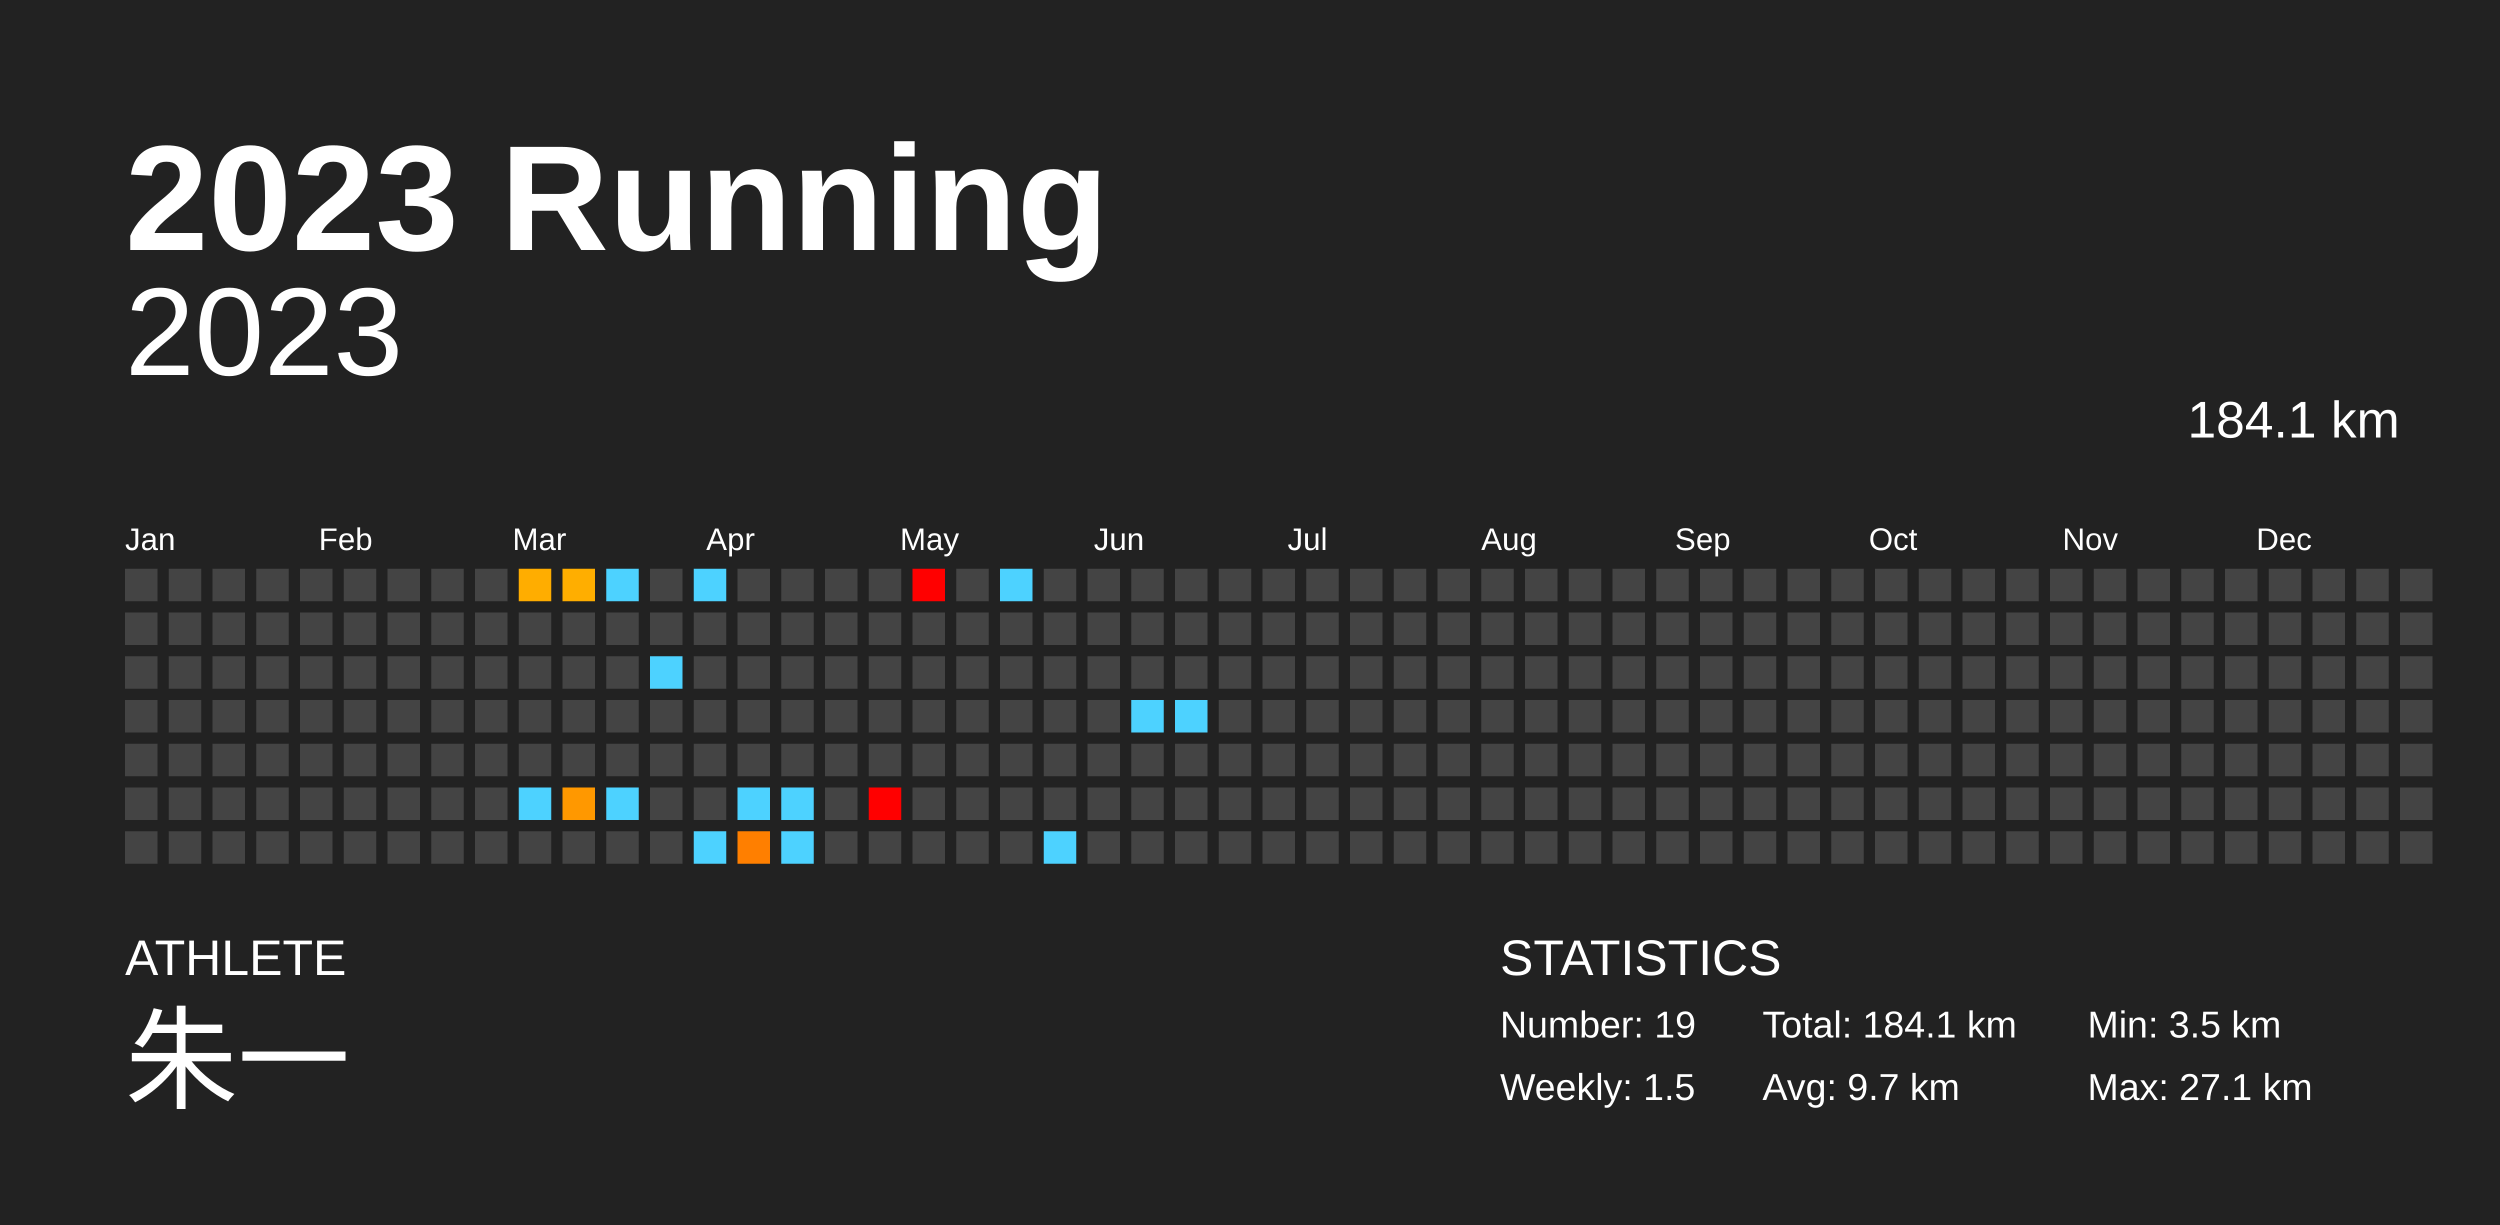
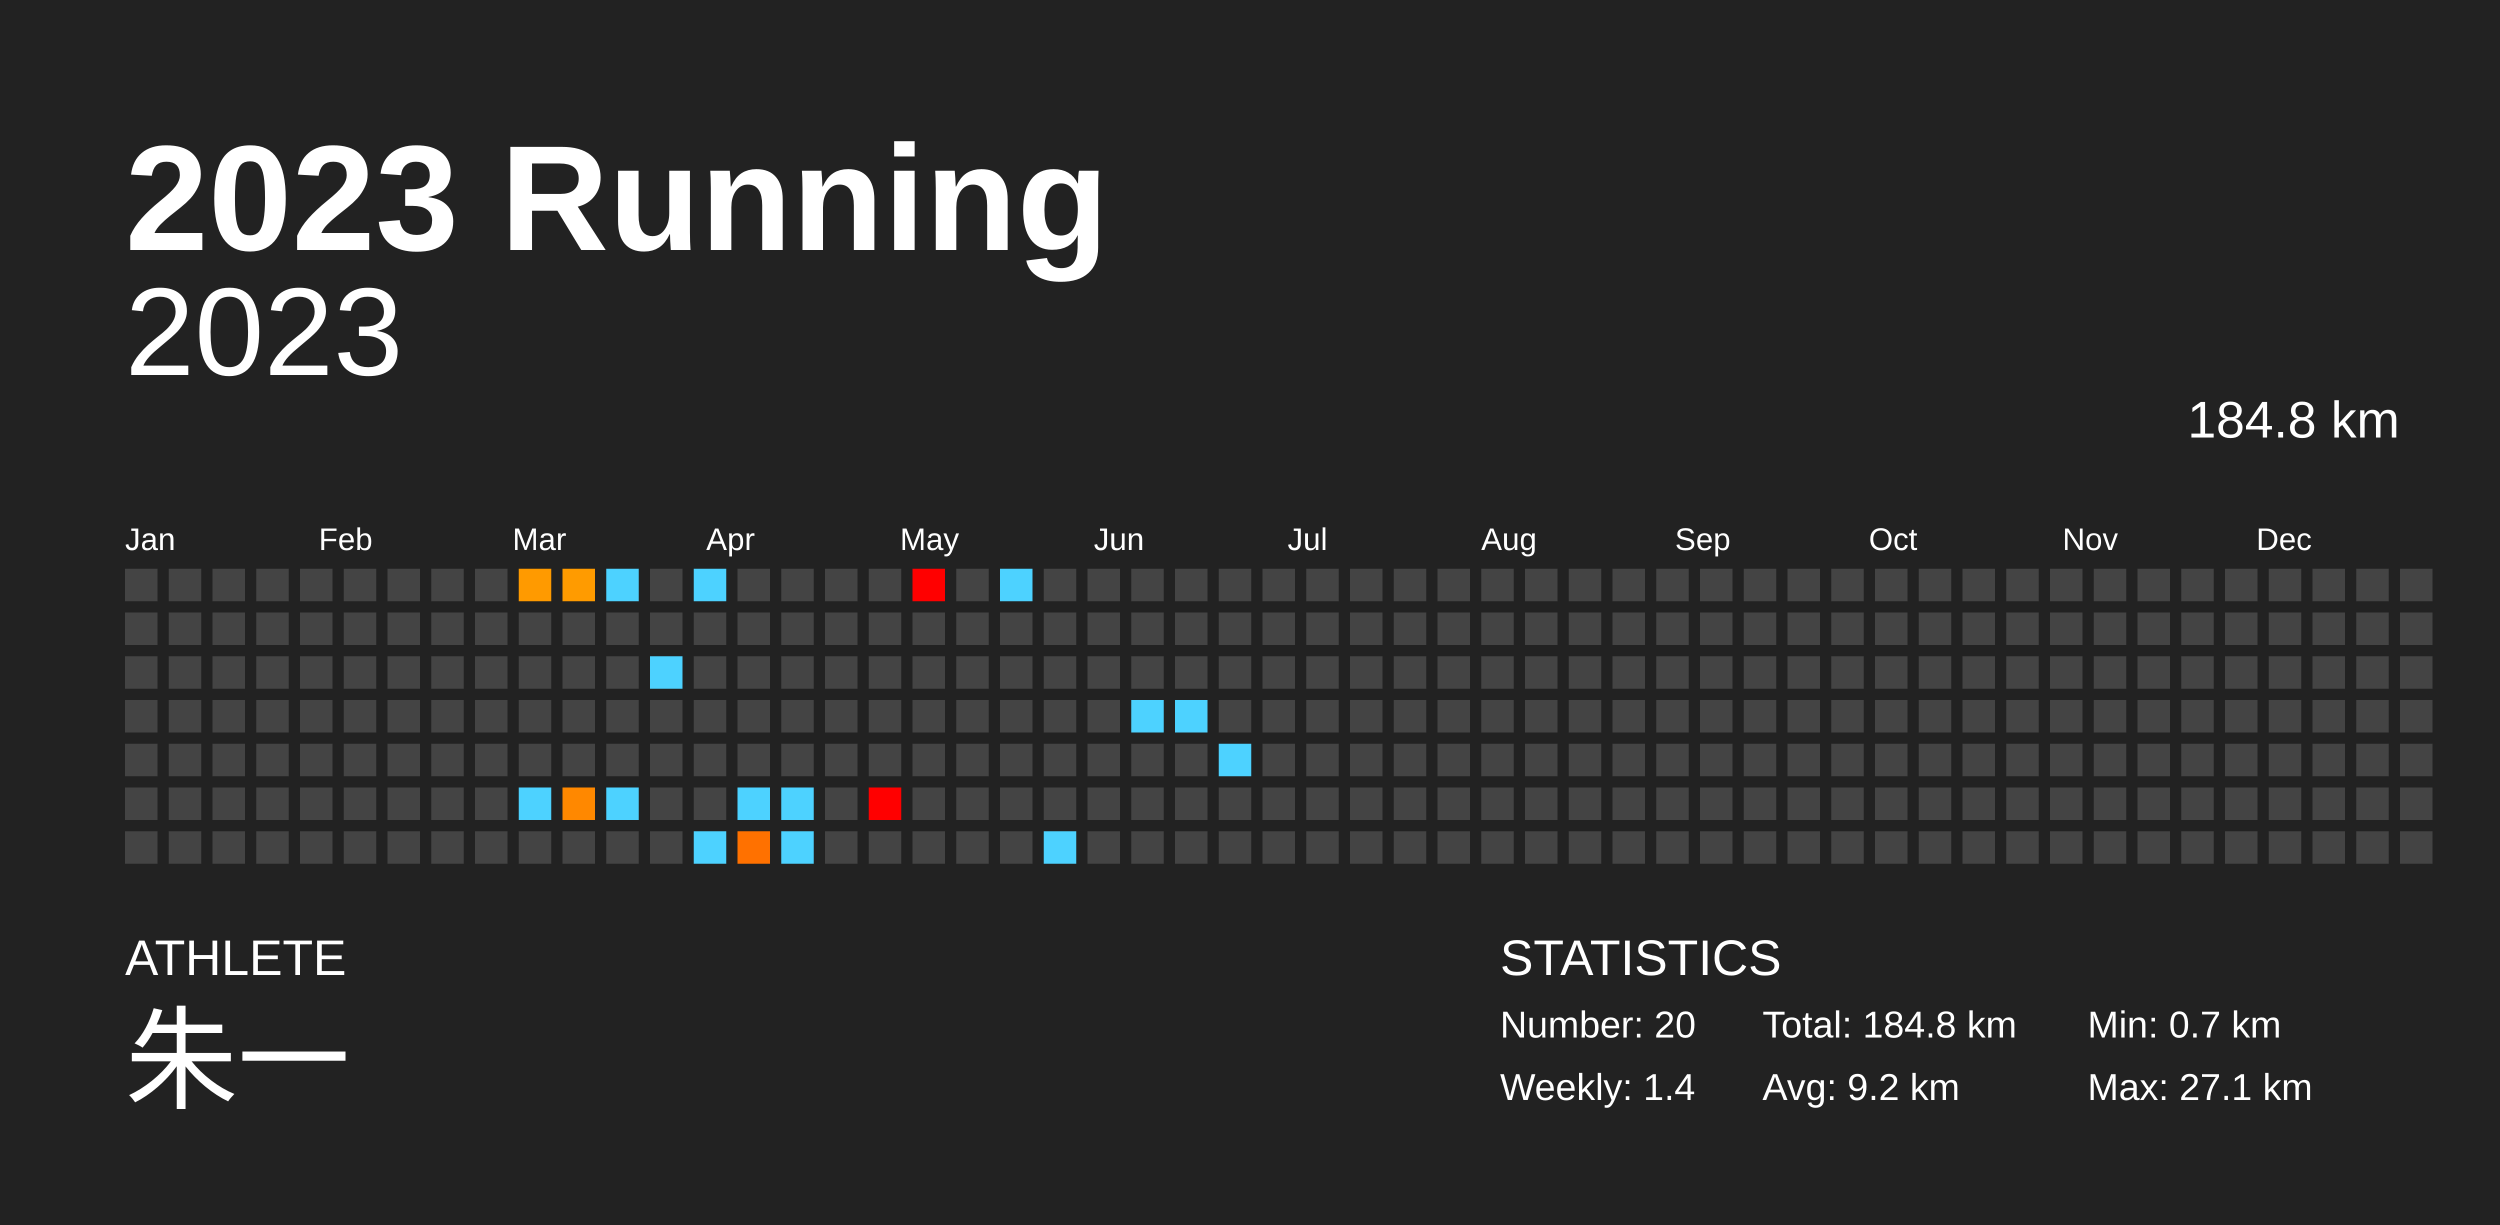
<svg xmlns="http://www.w3.org/2000/svg" baseProfile="full" height="98mm" version="1.1" viewBox="0,0,200,98" width="200mm">
  <defs />
  <rect fill="#222222" height="98" width="200" x="0" y="0" />
  <text fill="#FFFFFF" style="font-size:12px; font-family:Arial; font-weight:bold;" x="10" y="20">2023 Running</text>
  <text fill="#FFFFFF" style="font-size:4px; font-family:Arial" x="10" y="78">ATHLETE</text>
  <text fill="#FFFFFF" style="font-size:9px; font-family:Arial" x="10" y="88">朱一</text>
  <text fill="#FFFFFF" style="font-size:4px; font-family:Arial" x="120" y="78">STATISTICS</text>
-   <text fill="#FFFFFF" style="font-size:3px; font-family:Arial" x="120" y="83">Number: 19</text>
-   <text fill="#FFFFFF" style="font-size:3px; font-family:Arial" x="120" y="88">Weekly: 1.5</text>
-   <text fill="#FFFFFF" style="font-size:3px; font-family:Arial" x="141" y="83">Total: 184.1 km</text>
-   <text fill="#FFFFFF" style="font-size:3px; font-family:Arial" x="141" y="88">Avg: 9.7 km</text>
-   <text fill="#FFFFFF" style="font-size:3px; font-family:Arial" x="167" y="83">Min: 3.5 km</text>
+   <text fill="#FFFFFF" style="font-size:3px; font-family:Arial" x="120" y="83">Number: 20</text>
+   <text fill="#FFFFFF" style="font-size:3px; font-family:Arial" x="120" y="88">Weekly: 1.4</text>
+   <text fill="#FFFFFF" style="font-size:3px; font-family:Arial" x="141" y="83">Total: 184.8 km</text>
+   <text fill="#FFFFFF" style="font-size:3px; font-family:Arial" x="141" y="88">Avg: 9.2 km</text>
+   <text fill="#FFFFFF" style="font-size:3px; font-family:Arial" x="167" y="83">Min: 0.7 km</text>
  <text fill="#FFFFFF" style="font-size:3px; font-family:Arial" x="167" y="88">Max: 27.1 km</text>
  <text alignment-baseline="hanging" fill="#FFFFFF" style="font-size:10.0px; font-family:Arial;" x="10" y="30">2023</text>
-   <text alignment-baseline="hanging" fill="#FFFFFF" style="font-size:4.125px; font-family:Arial;" x="175" y="35">184.1 km</text>
+   <text alignment-baseline="hanging" fill="#FFFFFF" style="font-size:4.125px; font-family:Arial;" x="175" y="35">184.8 km</text>
  <text fill="#FFFFFF" style="font-size:2.5px; font-family:Arial" x="10.0" y="44">Jan</text>
  <text fill="#FFFFFF" style="font-size:2.5px; font-family:Arial" x="25.5" y="44">Feb</text>
  <text fill="#FFFFFF" style="font-size:2.5px; font-family:Arial" x="41.0" y="44">Mar</text>
  <text fill="#FFFFFF" style="font-size:2.5px; font-family:Arial" x="56.5" y="44">Apr</text>
  <text fill="#FFFFFF" style="font-size:2.5px; font-family:Arial" x="72.0" y="44">May</text>
  <text fill="#FFFFFF" style="font-size:2.5px; font-family:Arial" x="87.5" y="44">Jun</text>
  <text fill="#FFFFFF" style="font-size:2.5px; font-family:Arial" x="103.0" y="44">Jul</text>
  <text fill="#FFFFFF" style="font-size:2.5px; font-family:Arial" x="118.5" y="44">Aug</text>
  <text fill="#FFFFFF" style="font-size:2.5px; font-family:Arial" x="134.0" y="44">Sep</text>
  <text fill="#FFFFFF" style="font-size:2.5px; font-family:Arial" x="149.5" y="44">Oct</text>
  <text fill="#FFFFFF" style="font-size:2.5px; font-family:Arial" x="165.0" y="44">Nov</text>
  <text fill="#FFFFFF" style="font-size:2.5px; font-family:Arial" x="180.5" y="44">Dec</text>
  <rect fill="#444444" height="2.6" width="2.6" x="10.0" y="45.5" />
  <rect fill="#444444" height="2.6" width="2.6" x="10.0" y="49.0" />
  <rect fill="#444444" height="2.6" width="2.6" x="10.0" y="52.5" />
  <rect fill="#444444" height="2.6" width="2.6" x="10.0" y="56.0" />
  <rect fill="#444444" height="2.6" width="2.6" x="10.0" y="59.5" />
  <rect fill="#444444" height="2.6" width="2.6" x="10.0" y="63.0" />
  <rect fill="#444444" height="2.6" width="2.6" x="10.0" y="66.5" />
  <rect fill="#444444" height="2.6" width="2.6" x="13.5" y="45.5" />
  <rect fill="#444444" height="2.6" width="2.6" x="13.5" y="49.0" />
  <rect fill="#444444" height="2.6" width="2.6" x="13.5" y="52.5" />
  <rect fill="#444444" height="2.6" width="2.6" x="13.5" y="56.0" />
  <rect fill="#444444" height="2.6" width="2.6" x="13.5" y="59.5" />
  <rect fill="#444444" height="2.6" width="2.6" x="13.5" y="63.0" />
  <rect fill="#444444" height="2.6" width="2.6" x="13.5" y="66.5" />
  <rect fill="#444444" height="2.6" width="2.6" x="17.0" y="45.5" />
  <rect fill="#444444" height="2.6" width="2.6" x="17.0" y="49.0" />
  <rect fill="#444444" height="2.6" width="2.6" x="17.0" y="52.5" />
  <rect fill="#444444" height="2.6" width="2.6" x="17.0" y="56.0" />
  <rect fill="#444444" height="2.6" width="2.6" x="17.0" y="59.5" />
  <rect fill="#444444" height="2.6" width="2.6" x="17.0" y="63.0" />
  <rect fill="#444444" height="2.6" width="2.6" x="17.0" y="66.5" />
  <rect fill="#444444" height="2.6" width="2.6" x="20.5" y="45.5" />
  <rect fill="#444444" height="2.6" width="2.6" x="20.5" y="49.0" />
  <rect fill="#444444" height="2.6" width="2.6" x="20.5" y="52.5" />
  <rect fill="#444444" height="2.6" width="2.6" x="20.5" y="56.0" />
  <rect fill="#444444" height="2.6" width="2.6" x="20.5" y="59.5" />
  <rect fill="#444444" height="2.6" width="2.6" x="20.5" y="63.0" />
  <rect fill="#444444" height="2.6" width="2.6" x="20.5" y="66.5" />
  <rect fill="#444444" height="2.6" width="2.6" x="24.0" y="45.5" />
  <rect fill="#444444" height="2.6" width="2.6" x="24.0" y="49.0" />
  <rect fill="#444444" height="2.6" width="2.6" x="24.0" y="52.5" />
  <rect fill="#444444" height="2.6" width="2.6" x="24.0" y="56.0" />
  <rect fill="#444444" height="2.6" width="2.6" x="24.0" y="59.5" />
  <rect fill="#444444" height="2.6" width="2.6" x="24.0" y="63.0" />
  <rect fill="#444444" height="2.6" width="2.6" x="24.0" y="66.5" />
  <rect fill="#444444" height="2.6" width="2.6" x="27.5" y="45.5" />
  <rect fill="#444444" height="2.6" width="2.6" x="27.5" y="49.0" />
  <rect fill="#444444" height="2.6" width="2.6" x="27.5" y="52.5" />
  <rect fill="#444444" height="2.6" width="2.6" x="27.5" y="56.0" />
  <rect fill="#444444" height="2.6" width="2.6" x="27.5" y="59.5" />
  <rect fill="#444444" height="2.6" width="2.6" x="27.5" y="63.0" />
  <rect fill="#444444" height="2.6" width="2.6" x="27.5" y="66.5" />
  <rect fill="#444444" height="2.6" width="2.6" x="31.0" y="45.5" />
  <rect fill="#444444" height="2.6" width="2.6" x="31.0" y="49.0" />
  <rect fill="#444444" height="2.6" width="2.6" x="31.0" y="52.5" />
  <rect fill="#444444" height="2.6" width="2.6" x="31.0" y="56.0" />
  <rect fill="#444444" height="2.6" width="2.6" x="31.0" y="59.5" />
  <rect fill="#444444" height="2.6" width="2.6" x="31.0" y="63.0" />
  <rect fill="#444444" height="2.6" width="2.6" x="31.0" y="66.5" />
  <rect fill="#444444" height="2.6" width="2.6" x="34.5" y="45.5" />
  <rect fill="#444444" height="2.6" width="2.6" x="34.5" y="49.0" />
  <rect fill="#444444" height="2.6" width="2.6" x="34.5" y="52.5" />
  <rect fill="#444444" height="2.6" width="2.6" x="34.5" y="56.0" />
  <rect fill="#444444" height="2.6" width="2.6" x="34.5" y="59.5" />
  <rect fill="#444444" height="2.6" width="2.6" x="34.5" y="63.0" />
  <rect fill="#444444" height="2.6" width="2.6" x="34.5" y="66.5" />
  <rect fill="#444444" height="2.6" width="2.6" x="38.0" y="45.5" />
  <rect fill="#444444" height="2.6" width="2.6" x="38.0" y="49.0" />
  <rect fill="#444444" height="2.6" width="2.6" x="38.0" y="52.5" />
  <rect fill="#444444" height="2.6" width="2.6" x="38.0" y="56.0" />
  <rect fill="#444444" height="2.6" width="2.6" x="38.0" y="59.5" />
  <rect fill="#444444" height="2.6" width="2.6" x="38.0" y="63.0" />
  <rect fill="#444444" height="2.6" width="2.6" x="38.0" y="66.5" />
-   <rect fill="#ffad00" height="2.6" width="2.6" x="41.5" y="45.5" />
+   <rect fill="#ff9a00" height="2.6" width="2.6" x="41.5" y="45.5" />
  <rect fill="#444444" height="2.6" width="2.6" x="41.5" y="49.0" />
  <rect fill="#444444" height="2.6" width="2.6" x="41.5" y="52.5" />
  <rect fill="#444444" height="2.6" width="2.6" x="41.5" y="56.0" />
  <rect fill="#444444" height="2.6" width="2.6" x="41.5" y="59.5" />
  <rect fill="#4dd2ff" height="2.6" width="2.6" x="41.5" y="63.0" />
  <rect fill="#444444" height="2.6" width="2.6" x="41.5" y="66.5" />
-   <rect fill="#ffae00" height="2.6" width="2.6" x="45.0" y="45.5" />
+   <rect fill="#ff9b00" height="2.6" width="2.6" x="45.0" y="45.5" />
  <rect fill="#444444" height="2.6" width="2.6" x="45.0" y="49.0" />
  <rect fill="#444444" height="2.6" width="2.6" x="45.0" y="52.5" />
  <rect fill="#444444" height="2.6" width="2.6" x="45.0" y="56.0" />
  <rect fill="#444444" height="2.6" width="2.6" x="45.0" y="59.5" />
-   <rect fill="#ff9800" height="2.6" width="2.6" x="45.0" y="63.0" />
+   <rect fill="#ff8800" height="2.6" width="2.6" x="45.0" y="63.0" />
  <rect fill="#444444" height="2.6" width="2.6" x="45.0" y="66.5" />
  <rect fill="#4dd2ff" height="2.6" width="2.6" x="48.5" y="45.5" />
  <rect fill="#444444" height="2.6" width="2.6" x="48.5" y="49.0" />
  <rect fill="#444444" height="2.6" width="2.6" x="48.5" y="52.5" />
  <rect fill="#444444" height="2.6" width="2.6" x="48.5" y="56.0" />
  <rect fill="#444444" height="2.6" width="2.6" x="48.5" y="59.5" />
  <rect fill="#4dd2ff" height="2.6" width="2.6" x="48.5" y="63.0" />
  <rect fill="#444444" height="2.6" width="2.6" x="48.5" y="66.5" />
  <rect fill="#444444" height="2.6" width="2.6" x="52.0" y="45.5" />
  <rect fill="#444444" height="2.6" width="2.6" x="52.0" y="49.0" />
  <rect fill="#4dd2ff" height="2.6" width="2.6" x="52.0" y="52.5" />
  <rect fill="#444444" height="2.6" width="2.6" x="52.0" y="56.0" />
  <rect fill="#444444" height="2.6" width="2.6" x="52.0" y="59.5" />
  <rect fill="#444444" height="2.6" width="2.6" x="52.0" y="63.0" />
  <rect fill="#444444" height="2.6" width="2.6" x="52.0" y="66.5" />
  <rect fill="#4dd2ff" height="2.6" width="2.6" x="55.5" y="45.5" />
  <rect fill="#444444" height="2.6" width="2.6" x="55.5" y="49.0" />
  <rect fill="#444444" height="2.6" width="2.6" x="55.5" y="52.5" />
  <rect fill="#444444" height="2.6" width="2.6" x="55.5" y="56.0" />
  <rect fill="#444444" height="2.6" width="2.6" x="55.5" y="59.5" />
  <rect fill="#444444" height="2.6" width="2.6" x="55.5" y="63.0" />
  <rect fill="#4dd2ff" height="2.6" width="2.6" x="55.5" y="66.5" />
  <rect fill="#444444" height="2.6" width="2.6" x="59.0" y="45.5" />
  <rect fill="#444444" height="2.6" width="2.6" x="59.0" y="49.0" />
  <rect fill="#444444" height="2.6" width="2.6" x="59.0" y="52.5" />
  <rect fill="#444444" height="2.6" width="2.6" x="59.0" y="56.0" />
  <rect fill="#444444" height="2.6" width="2.6" x="59.0" y="59.5" />
  <rect fill="#4dd2ff" height="2.6" width="2.6" x="59.0" y="63.0" />
-   <rect fill="#ff7f00" height="2.6" width="2.6" x="59.0" y="66.5" />
+   <rect fill="#ff7100" height="2.6" width="2.6" x="59.0" y="66.5" />
  <rect fill="#444444" height="2.6" width="2.6" x="62.5" y="45.5" />
  <rect fill="#444444" height="2.6" width="2.6" x="62.5" y="49.0" />
  <rect fill="#444444" height="2.6" width="2.6" x="62.5" y="52.5" />
  <rect fill="#444444" height="2.6" width="2.6" x="62.5" y="56.0" />
  <rect fill="#444444" height="2.6" width="2.6" x="62.5" y="59.5" />
  <rect fill="#4dd2ff" height="2.6" width="2.6" x="62.5" y="63.0" />
  <rect fill="#4dd2ff" height="2.6" width="2.6" x="62.5" y="66.5" />
  <rect fill="#444444" height="2.6" width="2.6" x="66.0" y="45.5" />
  <rect fill="#444444" height="2.6" width="2.6" x="66.0" y="49.0" />
  <rect fill="#444444" height="2.6" width="2.6" x="66.0" y="52.5" />
  <rect fill="#444444" height="2.6" width="2.6" x="66.0" y="56.0" />
  <rect fill="#444444" height="2.6" width="2.6" x="66.0" y="59.5" />
  <rect fill="#444444" height="2.6" width="2.6" x="66.0" y="63.0" />
  <rect fill="#444444" height="2.6" width="2.6" x="66.0" y="66.5" />
  <rect fill="#444444" height="2.6" width="2.6" x="69.5" y="45.5" />
  <rect fill="#444444" height="2.6" width="2.6" x="69.5" y="49.0" />
  <rect fill="#444444" height="2.6" width="2.6" x="69.5" y="52.5" />
  <rect fill="#444444" height="2.6" width="2.6" x="69.5" y="56.0" />
  <rect fill="#444444" height="2.6" width="2.6" x="69.5" y="59.5" />
  <rect fill="red" height="2.6" width="2.6" x="69.5" y="63.0" />
  <rect fill="#444444" height="2.6" width="2.6" x="69.5" y="66.5" />
  <rect fill="red" height="2.6" width="2.6" x="73.0" y="45.5" />
  <rect fill="#444444" height="2.6" width="2.6" x="73.0" y="49.0" />
  <rect fill="#444444" height="2.6" width="2.6" x="73.0" y="52.5" />
  <rect fill="#444444" height="2.6" width="2.6" x="73.0" y="56.0" />
  <rect fill="#444444" height="2.6" width="2.6" x="73.0" y="59.5" />
  <rect fill="#444444" height="2.6" width="2.6" x="73.0" y="63.0" />
  <rect fill="#444444" height="2.6" width="2.6" x="73.0" y="66.5" />
  <rect fill="#444444" height="2.6" width="2.6" x="76.5" y="45.5" />
  <rect fill="#444444" height="2.6" width="2.6" x="76.5" y="49.0" />
  <rect fill="#444444" height="2.6" width="2.6" x="76.5" y="52.5" />
  <rect fill="#444444" height="2.6" width="2.6" x="76.5" y="56.0" />
  <rect fill="#444444" height="2.6" width="2.6" x="76.5" y="59.5" />
  <rect fill="#444444" height="2.6" width="2.6" x="76.5" y="63.0" />
  <rect fill="#444444" height="2.6" width="2.6" x="76.5" y="66.5" />
  <rect fill="#4dd2ff" height="2.6" width="2.6" x="80.0" y="45.5" />
  <rect fill="#444444" height="2.6" width="2.6" x="80.0" y="49.0" />
  <rect fill="#444444" height="2.6" width="2.6" x="80.0" y="52.5" />
  <rect fill="#444444" height="2.6" width="2.6" x="80.0" y="56.0" />
  <rect fill="#444444" height="2.6" width="2.6" x="80.0" y="59.5" />
  <rect fill="#444444" height="2.6" width="2.6" x="80.0" y="63.0" />
  <rect fill="#444444" height="2.6" width="2.6" x="80.0" y="66.5" />
  <rect fill="#444444" height="2.6" width="2.6" x="83.5" y="45.5" />
  <rect fill="#444444" height="2.6" width="2.6" x="83.5" y="49.0" />
  <rect fill="#444444" height="2.6" width="2.6" x="83.5" y="52.5" />
  <rect fill="#444444" height="2.6" width="2.6" x="83.5" y="56.0" />
  <rect fill="#444444" height="2.6" width="2.6" x="83.5" y="59.5" />
  <rect fill="#444444" height="2.6" width="2.6" x="83.5" y="63.0" />
  <rect fill="#4dd2ff" height="2.6" width="2.6" x="83.5" y="66.5" />
  <rect fill="#444444" height="2.6" width="2.6" x="87.0" y="45.5" />
  <rect fill="#444444" height="2.6" width="2.6" x="87.0" y="49.0" />
  <rect fill="#444444" height="2.6" width="2.6" x="87.0" y="52.5" />
  <rect fill="#444444" height="2.6" width="2.6" x="87.0" y="56.0" />
  <rect fill="#444444" height="2.6" width="2.6" x="87.0" y="59.5" />
  <rect fill="#444444" height="2.6" width="2.6" x="87.0" y="63.0" />
  <rect fill="#444444" height="2.6" width="2.6" x="87.0" y="66.5" />
  <rect fill="#444444" height="2.6" width="2.6" x="90.5" y="45.5" />
  <rect fill="#444444" height="2.6" width="2.6" x="90.5" y="49.0" />
  <rect fill="#444444" height="2.6" width="2.6" x="90.5" y="52.5" />
  <rect fill="#4dd2ff" height="2.6" width="2.6" x="90.5" y="56.0" />
  <rect fill="#444444" height="2.6" width="2.6" x="90.5" y="59.5" />
  <rect fill="#444444" height="2.6" width="2.6" x="90.5" y="63.0" />
  <rect fill="#444444" height="2.6" width="2.6" x="90.5" y="66.5" />
  <rect fill="#444444" height="2.6" width="2.6" x="94.0" y="45.5" />
  <rect fill="#444444" height="2.6" width="2.6" x="94.0" y="49.0" />
  <rect fill="#444444" height="2.6" width="2.6" x="94.0" y="52.5" />
  <rect fill="#4dd2ff" height="2.6" width="2.6" x="94.0" y="56.0" />
  <rect fill="#444444" height="2.6" width="2.6" x="94.0" y="59.5" />
  <rect fill="#444444" height="2.6" width="2.6" x="94.0" y="63.0" />
  <rect fill="#444444" height="2.6" width="2.6" x="94.0" y="66.5" />
  <rect fill="#444444" height="2.6" width="2.6" x="97.5" y="45.5" />
  <rect fill="#444444" height="2.6" width="2.6" x="97.5" y="49.0" />
  <rect fill="#444444" height="2.6" width="2.6" x="97.5" y="52.5" />
  <rect fill="#444444" height="2.6" width="2.6" x="97.5" y="56.0" />
-   <rect fill="#444444" height="2.6" width="2.6" x="97.5" y="59.5" />
+   <rect fill="#4dd2ff" height="2.6" width="2.6" x="97.5" y="59.5" />
  <rect fill="#444444" height="2.6" width="2.6" x="97.5" y="63.0" />
  <rect fill="#444444" height="2.6" width="2.6" x="97.5" y="66.5" />
  <rect fill="#444444" height="2.6" width="2.6" x="101.0" y="45.5" />
  <rect fill="#444444" height="2.6" width="2.6" x="101.0" y="49.0" />
  <rect fill="#444444" height="2.6" width="2.6" x="101.0" y="52.5" />
  <rect fill="#444444" height="2.6" width="2.6" x="101.0" y="56.0" />
  <rect fill="#444444" height="2.6" width="2.6" x="101.0" y="59.5" />
  <rect fill="#444444" height="2.6" width="2.6" x="101.0" y="63.0" />
  <rect fill="#444444" height="2.6" width="2.6" x="101.0" y="66.5" />
  <rect fill="#444444" height="2.6" width="2.6" x="104.5" y="45.5" />
  <rect fill="#444444" height="2.6" width="2.6" x="104.5" y="49.0" />
  <rect fill="#444444" height="2.6" width="2.6" x="104.5" y="52.5" />
  <rect fill="#444444" height="2.6" width="2.6" x="104.5" y="56.0" />
  <rect fill="#444444" height="2.6" width="2.6" x="104.5" y="59.5" />
  <rect fill="#444444" height="2.6" width="2.6" x="104.5" y="63.0" />
  <rect fill="#444444" height="2.6" width="2.6" x="104.5" y="66.5" />
  <rect fill="#444444" height="2.6" width="2.6" x="108.0" y="45.5" />
  <rect fill="#444444" height="2.6" width="2.6" x="108.0" y="49.0" />
  <rect fill="#444444" height="2.6" width="2.6" x="108.0" y="52.5" />
  <rect fill="#444444" height="2.6" width="2.6" x="108.0" y="56.0" />
  <rect fill="#444444" height="2.6" width="2.6" x="108.0" y="59.5" />
  <rect fill="#444444" height="2.6" width="2.6" x="108.0" y="63.0" />
  <rect fill="#444444" height="2.6" width="2.6" x="108.0" y="66.5" />
  <rect fill="#444444" height="2.6" width="2.6" x="111.5" y="45.5" />
  <rect fill="#444444" height="2.6" width="2.6" x="111.5" y="49.0" />
  <rect fill="#444444" height="2.6" width="2.6" x="111.5" y="52.5" />
  <rect fill="#444444" height="2.6" width="2.6" x="111.5" y="56.0" />
  <rect fill="#444444" height="2.6" width="2.6" x="111.5" y="59.5" />
  <rect fill="#444444" height="2.6" width="2.6" x="111.5" y="63.0" />
  <rect fill="#444444" height="2.6" width="2.6" x="111.5" y="66.5" />
  <rect fill="#444444" height="2.6" width="2.6" x="115.0" y="45.5" />
  <rect fill="#444444" height="2.6" width="2.6" x="115.0" y="49.0" />
  <rect fill="#444444" height="2.6" width="2.6" x="115.0" y="52.5" />
  <rect fill="#444444" height="2.6" width="2.6" x="115.0" y="56.0" />
  <rect fill="#444444" height="2.6" width="2.6" x="115.0" y="59.5" />
  <rect fill="#444444" height="2.6" width="2.6" x="115.0" y="63.0" />
  <rect fill="#444444" height="2.6" width="2.6" x="115.0" y="66.5" />
  <rect fill="#444444" height="2.6" width="2.6" x="118.5" y="45.5" />
  <rect fill="#444444" height="2.6" width="2.6" x="118.5" y="49.0" />
  <rect fill="#444444" height="2.6" width="2.6" x="118.5" y="52.5" />
  <rect fill="#444444" height="2.6" width="2.6" x="118.5" y="56.0" />
  <rect fill="#444444" height="2.6" width="2.6" x="118.5" y="59.5" />
  <rect fill="#444444" height="2.6" width="2.6" x="118.5" y="63.0" />
  <rect fill="#444444" height="2.6" width="2.6" x="118.5" y="66.5" />
  <rect fill="#444444" height="2.6" width="2.6" x="122.0" y="45.5" />
  <rect fill="#444444" height="2.6" width="2.6" x="122.0" y="49.0" />
  <rect fill="#444444" height="2.6" width="2.6" x="122.0" y="52.5" />
  <rect fill="#444444" height="2.6" width="2.6" x="122.0" y="56.0" />
  <rect fill="#444444" height="2.6" width="2.6" x="122.0" y="59.5" />
  <rect fill="#444444" height="2.6" width="2.6" x="122.0" y="63.0" />
  <rect fill="#444444" height="2.6" width="2.6" x="122.0" y="66.5" />
  <rect fill="#444444" height="2.6" width="2.6" x="125.5" y="45.5" />
  <rect fill="#444444" height="2.6" width="2.6" x="125.5" y="49.0" />
  <rect fill="#444444" height="2.6" width="2.6" x="125.5" y="52.5" />
  <rect fill="#444444" height="2.6" width="2.6" x="125.5" y="56.0" />
  <rect fill="#444444" height="2.6" width="2.6" x="125.5" y="59.5" />
  <rect fill="#444444" height="2.6" width="2.6" x="125.5" y="63.0" />
  <rect fill="#444444" height="2.6" width="2.6" x="125.5" y="66.5" />
  <rect fill="#444444" height="2.6" width="2.6" x="129.0" y="45.5" />
  <rect fill="#444444" height="2.6" width="2.6" x="129.0" y="49.0" />
  <rect fill="#444444" height="2.6" width="2.6" x="129.0" y="52.5" />
  <rect fill="#444444" height="2.6" width="2.6" x="129.0" y="56.0" />
  <rect fill="#444444" height="2.6" width="2.6" x="129.0" y="59.5" />
  <rect fill="#444444" height="2.6" width="2.6" x="129.0" y="63.0" />
  <rect fill="#444444" height="2.6" width="2.6" x="129.0" y="66.5" />
  <rect fill="#444444" height="2.6" width="2.6" x="132.5" y="45.5" />
  <rect fill="#444444" height="2.6" width="2.6" x="132.5" y="49.0" />
  <rect fill="#444444" height="2.6" width="2.6" x="132.5" y="52.5" />
  <rect fill="#444444" height="2.6" width="2.6" x="132.5" y="56.0" />
  <rect fill="#444444" height="2.6" width="2.6" x="132.5" y="59.5" />
  <rect fill="#444444" height="2.6" width="2.6" x="132.5" y="63.0" />
  <rect fill="#444444" height="2.6" width="2.6" x="132.5" y="66.5" />
  <rect fill="#444444" height="2.6" width="2.6" x="136.0" y="45.5" />
  <rect fill="#444444" height="2.6" width="2.6" x="136.0" y="49.0" />
  <rect fill="#444444" height="2.6" width="2.6" x="136.0" y="52.5" />
  <rect fill="#444444" height="2.6" width="2.6" x="136.0" y="56.0" />
  <rect fill="#444444" height="2.6" width="2.6" x="136.0" y="59.5" />
  <rect fill="#444444" height="2.6" width="2.6" x="136.0" y="63.0" />
  <rect fill="#444444" height="2.6" width="2.6" x="136.0" y="66.5" />
  <rect fill="#444444" height="2.6" width="2.6" x="139.5" y="45.5" />
  <rect fill="#444444" height="2.6" width="2.6" x="139.5" y="49.0" />
  <rect fill="#444444" height="2.6" width="2.6" x="139.5" y="52.5" />
  <rect fill="#444444" height="2.6" width="2.6" x="139.5" y="56.0" />
  <rect fill="#444444" height="2.6" width="2.6" x="139.5" y="59.5" />
  <rect fill="#444444" height="2.6" width="2.6" x="139.5" y="63.0" />
  <rect fill="#444444" height="2.6" width="2.6" x="139.5" y="66.5" />
  <rect fill="#444444" height="2.6" width="2.6" x="143.0" y="45.5" />
  <rect fill="#444444" height="2.6" width="2.6" x="143.0" y="49.0" />
  <rect fill="#444444" height="2.6" width="2.6" x="143.0" y="52.5" />
  <rect fill="#444444" height="2.6" width="2.6" x="143.0" y="56.0" />
  <rect fill="#444444" height="2.6" width="2.6" x="143.0" y="59.5" />
  <rect fill="#444444" height="2.6" width="2.6" x="143.0" y="63.0" />
  <rect fill="#444444" height="2.6" width="2.6" x="143.0" y="66.5" />
  <rect fill="#444444" height="2.6" width="2.6" x="146.5" y="45.5" />
  <rect fill="#444444" height="2.6" width="2.6" x="146.5" y="49.0" />
  <rect fill="#444444" height="2.6" width="2.6" x="146.5" y="52.5" />
  <rect fill="#444444" height="2.6" width="2.6" x="146.5" y="56.0" />
  <rect fill="#444444" height="2.6" width="2.6" x="146.5" y="59.5" />
  <rect fill="#444444" height="2.6" width="2.6" x="146.5" y="63.0" />
  <rect fill="#444444" height="2.6" width="2.6" x="146.5" y="66.5" />
  <rect fill="#444444" height="2.6" width="2.6" x="150.0" y="45.5" />
  <rect fill="#444444" height="2.6" width="2.6" x="150.0" y="49.0" />
  <rect fill="#444444" height="2.6" width="2.6" x="150.0" y="52.5" />
  <rect fill="#444444" height="2.6" width="2.6" x="150.0" y="56.0" />
  <rect fill="#444444" height="2.6" width="2.6" x="150.0" y="59.5" />
  <rect fill="#444444" height="2.6" width="2.6" x="150.0" y="63.0" />
  <rect fill="#444444" height="2.6" width="2.6" x="150.0" y="66.5" />
  <rect fill="#444444" height="2.6" width="2.6" x="153.5" y="45.5" />
  <rect fill="#444444" height="2.6" width="2.6" x="153.5" y="49.0" />
  <rect fill="#444444" height="2.6" width="2.6" x="153.5" y="52.5" />
  <rect fill="#444444" height="2.6" width="2.6" x="153.5" y="56.0" />
  <rect fill="#444444" height="2.6" width="2.6" x="153.5" y="59.5" />
  <rect fill="#444444" height="2.6" width="2.6" x="153.5" y="63.0" />
  <rect fill="#444444" height="2.6" width="2.6" x="153.5" y="66.5" />
  <rect fill="#444444" height="2.6" width="2.6" x="157.0" y="45.5" />
  <rect fill="#444444" height="2.6" width="2.6" x="157.0" y="49.0" />
  <rect fill="#444444" height="2.6" width="2.6" x="157.0" y="52.5" />
  <rect fill="#444444" height="2.6" width="2.6" x="157.0" y="56.0" />
  <rect fill="#444444" height="2.6" width="2.6" x="157.0" y="59.5" />
  <rect fill="#444444" height="2.6" width="2.6" x="157.0" y="63.0" />
  <rect fill="#444444" height="2.6" width="2.6" x="157.0" y="66.5" />
  <rect fill="#444444" height="2.6" width="2.6" x="160.5" y="45.5" />
  <rect fill="#444444" height="2.6" width="2.6" x="160.5" y="49.0" />
  <rect fill="#444444" height="2.6" width="2.6" x="160.5" y="52.5" />
  <rect fill="#444444" height="2.6" width="2.6" x="160.5" y="56.0" />
  <rect fill="#444444" height="2.6" width="2.6" x="160.5" y="59.5" />
  <rect fill="#444444" height="2.6" width="2.6" x="160.5" y="63.0" />
  <rect fill="#444444" height="2.6" width="2.6" x="160.5" y="66.5" />
  <rect fill="#444444" height="2.6" width="2.6" x="164.0" y="45.5" />
  <rect fill="#444444" height="2.6" width="2.6" x="164.0" y="49.0" />
  <rect fill="#444444" height="2.6" width="2.6" x="164.0" y="52.5" />
  <rect fill="#444444" height="2.6" width="2.6" x="164.0" y="56.0" />
  <rect fill="#444444" height="2.6" width="2.6" x="164.0" y="59.5" />
  <rect fill="#444444" height="2.6" width="2.6" x="164.0" y="63.0" />
  <rect fill="#444444" height="2.6" width="2.6" x="164.0" y="66.5" />
  <rect fill="#444444" height="2.6" width="2.6" x="167.5" y="45.5" />
  <rect fill="#444444" height="2.6" width="2.6" x="167.5" y="49.0" />
  <rect fill="#444444" height="2.6" width="2.6" x="167.5" y="52.5" />
  <rect fill="#444444" height="2.6" width="2.6" x="167.5" y="56.0" />
  <rect fill="#444444" height="2.6" width="2.6" x="167.5" y="59.5" />
  <rect fill="#444444" height="2.6" width="2.6" x="167.5" y="63.0" />
  <rect fill="#444444" height="2.6" width="2.6" x="167.5" y="66.5" />
  <rect fill="#444444" height="2.6" width="2.6" x="171.0" y="45.5" />
  <rect fill="#444444" height="2.6" width="2.6" x="171.0" y="49.0" />
  <rect fill="#444444" height="2.6" width="2.6" x="171.0" y="52.5" />
  <rect fill="#444444" height="2.6" width="2.6" x="171.0" y="56.0" />
  <rect fill="#444444" height="2.6" width="2.6" x="171.0" y="59.5" />
  <rect fill="#444444" height="2.6" width="2.6" x="171.0" y="63.0" />
  <rect fill="#444444" height="2.6" width="2.6" x="171.0" y="66.5" />
  <rect fill="#444444" height="2.6" width="2.6" x="174.5" y="45.5" />
  <rect fill="#444444" height="2.6" width="2.6" x="174.5" y="49.0" />
  <rect fill="#444444" height="2.6" width="2.6" x="174.5" y="52.5" />
  <rect fill="#444444" height="2.6" width="2.6" x="174.5" y="56.0" />
  <rect fill="#444444" height="2.6" width="2.6" x="174.5" y="59.5" />
  <rect fill="#444444" height="2.6" width="2.6" x="174.5" y="63.0" />
  <rect fill="#444444" height="2.6" width="2.6" x="174.5" y="66.5" />
  <rect fill="#444444" height="2.6" width="2.6" x="178.0" y="45.5" />
  <rect fill="#444444" height="2.6" width="2.6" x="178.0" y="49.0" />
  <rect fill="#444444" height="2.6" width="2.6" x="178.0" y="52.5" />
  <rect fill="#444444" height="2.6" width="2.6" x="178.0" y="56.0" />
  <rect fill="#444444" height="2.6" width="2.6" x="178.0" y="59.5" />
  <rect fill="#444444" height="2.6" width="2.6" x="178.0" y="63.0" />
  <rect fill="#444444" height="2.6" width="2.6" x="178.0" y="66.5" />
  <rect fill="#444444" height="2.6" width="2.6" x="181.5" y="45.5" />
  <rect fill="#444444" height="2.6" width="2.6" x="181.5" y="49.0" />
  <rect fill="#444444" height="2.6" width="2.6" x="181.5" y="52.5" />
  <rect fill="#444444" height="2.6" width="2.6" x="181.5" y="56.0" />
  <rect fill="#444444" height="2.6" width="2.6" x="181.5" y="59.5" />
  <rect fill="#444444" height="2.6" width="2.6" x="181.5" y="63.0" />
  <rect fill="#444444" height="2.6" width="2.6" x="181.5" y="66.5" />
  <rect fill="#444444" height="2.6" width="2.6" x="185.0" y="45.5" />
  <rect fill="#444444" height="2.6" width="2.6" x="185.0" y="49.0" />
  <rect fill="#444444" height="2.6" width="2.6" x="185.0" y="52.5" />
  <rect fill="#444444" height="2.6" width="2.6" x="185.0" y="56.0" />
  <rect fill="#444444" height="2.6" width="2.6" x="185.0" y="59.5" />
  <rect fill="#444444" height="2.6" width="2.6" x="185.0" y="63.0" />
  <rect fill="#444444" height="2.6" width="2.6" x="185.0" y="66.5" />
  <rect fill="#444444" height="2.6" width="2.6" x="188.5" y="45.5" />
  <rect fill="#444444" height="2.6" width="2.6" x="188.5" y="49.0" />
  <rect fill="#444444" height="2.6" width="2.6" x="188.5" y="52.5" />
  <rect fill="#444444" height="2.6" width="2.6" x="188.5" y="56.0" />
  <rect fill="#444444" height="2.6" width="2.6" x="188.5" y="59.5" />
  <rect fill="#444444" height="2.6" width="2.6" x="188.5" y="63.0" />
  <rect fill="#444444" height="2.6" width="2.6" x="188.5" y="66.5" />
  <rect fill="#444444" height="2.6" width="2.6" x="192.0" y="45.5" />
  <rect fill="#444444" height="2.6" width="2.6" x="192.0" y="49.0" />
  <rect fill="#444444" height="2.6" width="2.6" x="192.0" y="52.5" />
  <rect fill="#444444" height="2.6" width="2.6" x="192.0" y="56.0" />
  <rect fill="#444444" height="2.6" width="2.6" x="192.0" y="59.5" />
  <rect fill="#444444" height="2.6" width="2.6" x="192.0" y="63.0" />
  <rect fill="#444444" height="2.6" width="2.6" x="192.0" y="66.5" />
</svg>
